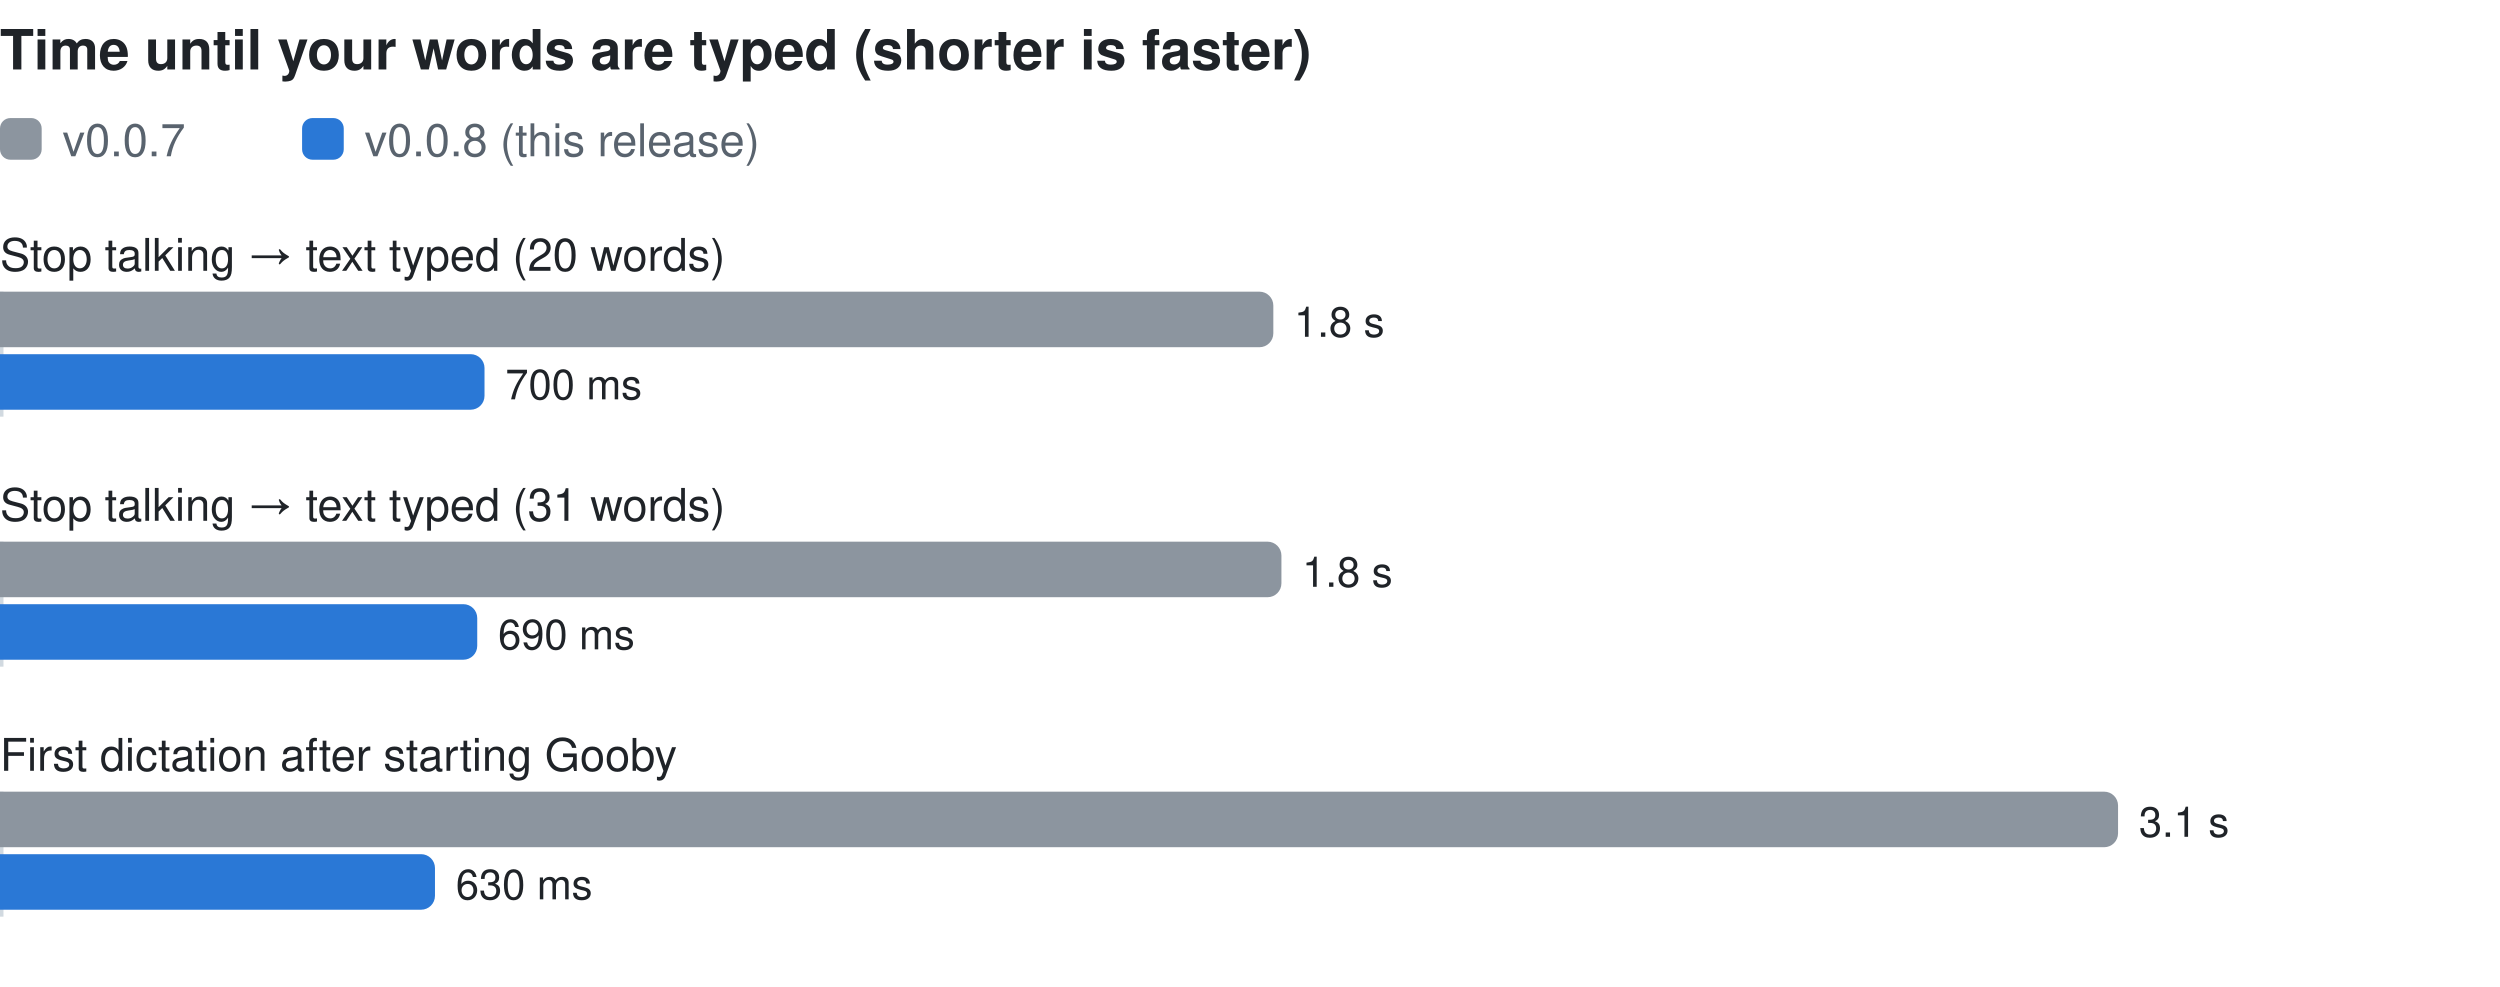
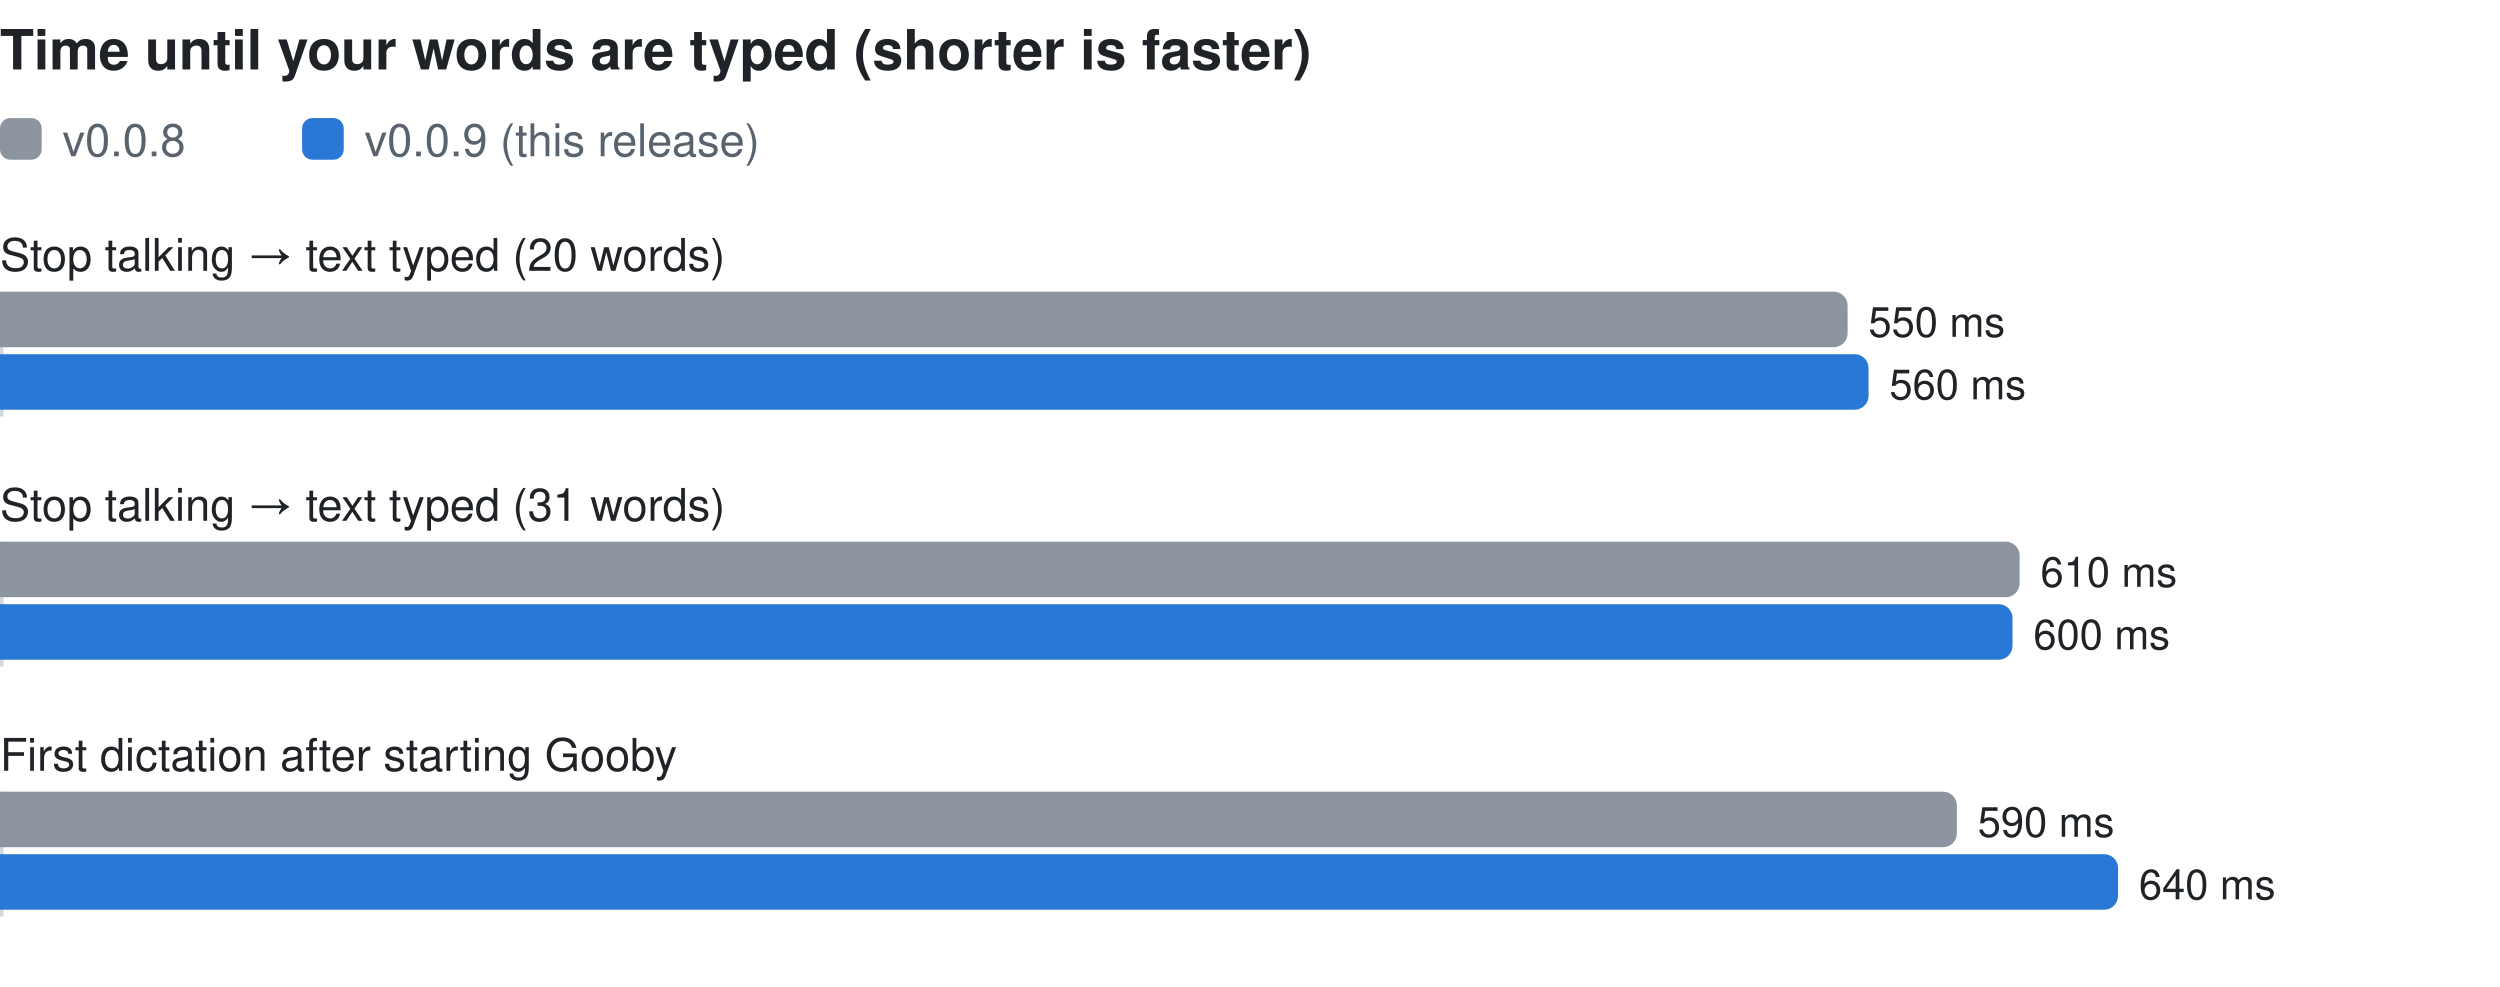
<svg xmlns="http://www.w3.org/2000/svg" width="720" height="284" viewBox="0 0 720 284" role="img" aria-label="Time until your words are typed (shorter is faster)" font-family="-apple-system, BlinkMacSystemFont, 'Segoe UI', Helvetica, Arial, sans-serif">
  <text x="0" y="20" font-size="16" font-weight="600" fill="#1f2328">Time until your words are typed (shorter is faster)</text>
  <rect x="0" y="34" width="12" height="12" rx="3" fill="#8c959f" />
-   <text x="18" y="45" font-size="13" fill="#59636e">v0.0.7</text>
+   <text x="18" y="45" font-size="13" fill="#59636e">v0.0.8</text>
  <rect x="87" y="34" width="12" height="12" rx="3" fill="#2a78d6" />
-   <text x="105" y="45" font-size="13" fill="#59636e">v0.0.8 (this release)</text>
+   <text x="105" y="45" font-size="13" fill="#59636e">v0.0.9 (this release)</text>
  <text x="0" y="78" font-size="13" fill="#1f2328">Stop talking → text typed (20 words)</text>
  <line x1="0.5" y1="84" x2="0.5" y2="120" stroke="#d1d9e0" />
-   <path d="M0 84H362.718A4 4 0 0 1 366.718 88V96A4 4 0 0 1 362.718 100H0Z" fill="#8c959f" />
-   <text x="372.718" y="97" font-size="12" fill="#1f2328">1.8 s</text>
-   <path d="M0 102H135.541A4 4 0 0 1 139.541 106V114A4 4 0 0 1 135.541 118H0Z" fill="#2a78d6" />
-   <text x="145.541" y="115" font-size="12" fill="#1f2328">700 ms</text>
+   <path d="M0 84H528.111A4 4 0 0 1 532.111 88V96A4 4 0 0 1 528.111 100H0Z" fill="#8c959f" />
+   <text x="538.111" y="97" font-size="12" fill="#1f2328">550 ms</text>
+   <path d="M0 102H534.146A4 4 0 0 1 538.146 106V114A4 4 0 0 1 534.146 118H0Z" fill="#2a78d6" />
+   <text x="544.146" y="115" font-size="12" fill="#1f2328">560 ms</text>
  <text x="0" y="150" font-size="13" fill="#1f2328">Stop talking → text typed (31 words)</text>
  <line x1="0.5" y1="156" x2="0.5" y2="192" stroke="#d1d9e0" />
-   <path d="M0 156H365.049A4 4 0 0 1 369.049 160V168A4 4 0 0 1 365.049 172H0Z" fill="#8c959f" />
-   <text x="375.049" y="169" font-size="12" fill="#1f2328">1.8 s</text>
-   <path d="M0 174H133.443A4 4 0 0 1 137.443 178V186A4 4 0 0 1 133.443 190H0Z" fill="#2a78d6" />
-   <text x="143.443" y="187" font-size="12" fill="#1f2328">690 ms</text>
+   <path d="M0 156H577.655A4 4 0 0 1 581.655 160V168A4 4 0 0 1 577.655 172H0Z" fill="#8c959f" />
+   <text x="587.655" y="169" font-size="12" fill="#1f2328">610 ms</text>
+   <path d="M0 174H575.601A4 4 0 0 1 579.601 178V186A4 4 0 0 1 575.601 190H0Z" fill="#2a78d6" />
+   <text x="585.601" y="187" font-size="12" fill="#1f2328">600 ms</text>
  <text x="0" y="222" font-size="13" fill="#1f2328">First dictation after starting Gooby</text>
  <line x1="0.5" y1="228" x2="0.5" y2="264" stroke="#d1d9e0" />
-   <path d="M0 228H606A4 4 0 0 1 610 232V240A4 4 0 0 1 606 244H0Z" fill="#8c959f" />
-   <text x="616" y="241" font-size="12" fill="#1f2328">3.1 s</text>
-   <path d="M0 246H121.273A4 4 0 0 1 125.273 250V258A4 4 0 0 1 121.273 262H0Z" fill="#2a78d6" />
-   <text x="131.273" y="259" font-size="12" fill="#1f2328">630 ms</text>
+   <path d="M0 228H559.584A4 4 0 0 1 563.584 232V240A4 4 0 0 1 559.584 244H0Z" fill="#8c959f" />
+   <text x="569.584" y="241" font-size="12" fill="#1f2328">590 ms</text>
+   <path d="M0 246H606A4 4 0 0 1 610 250V258A4 4 0 0 1 606 262H0Z" fill="#2a78d6" />
+   <text x="616" y="259" font-size="12" fill="#1f2328">640 ms</text>
</svg>
